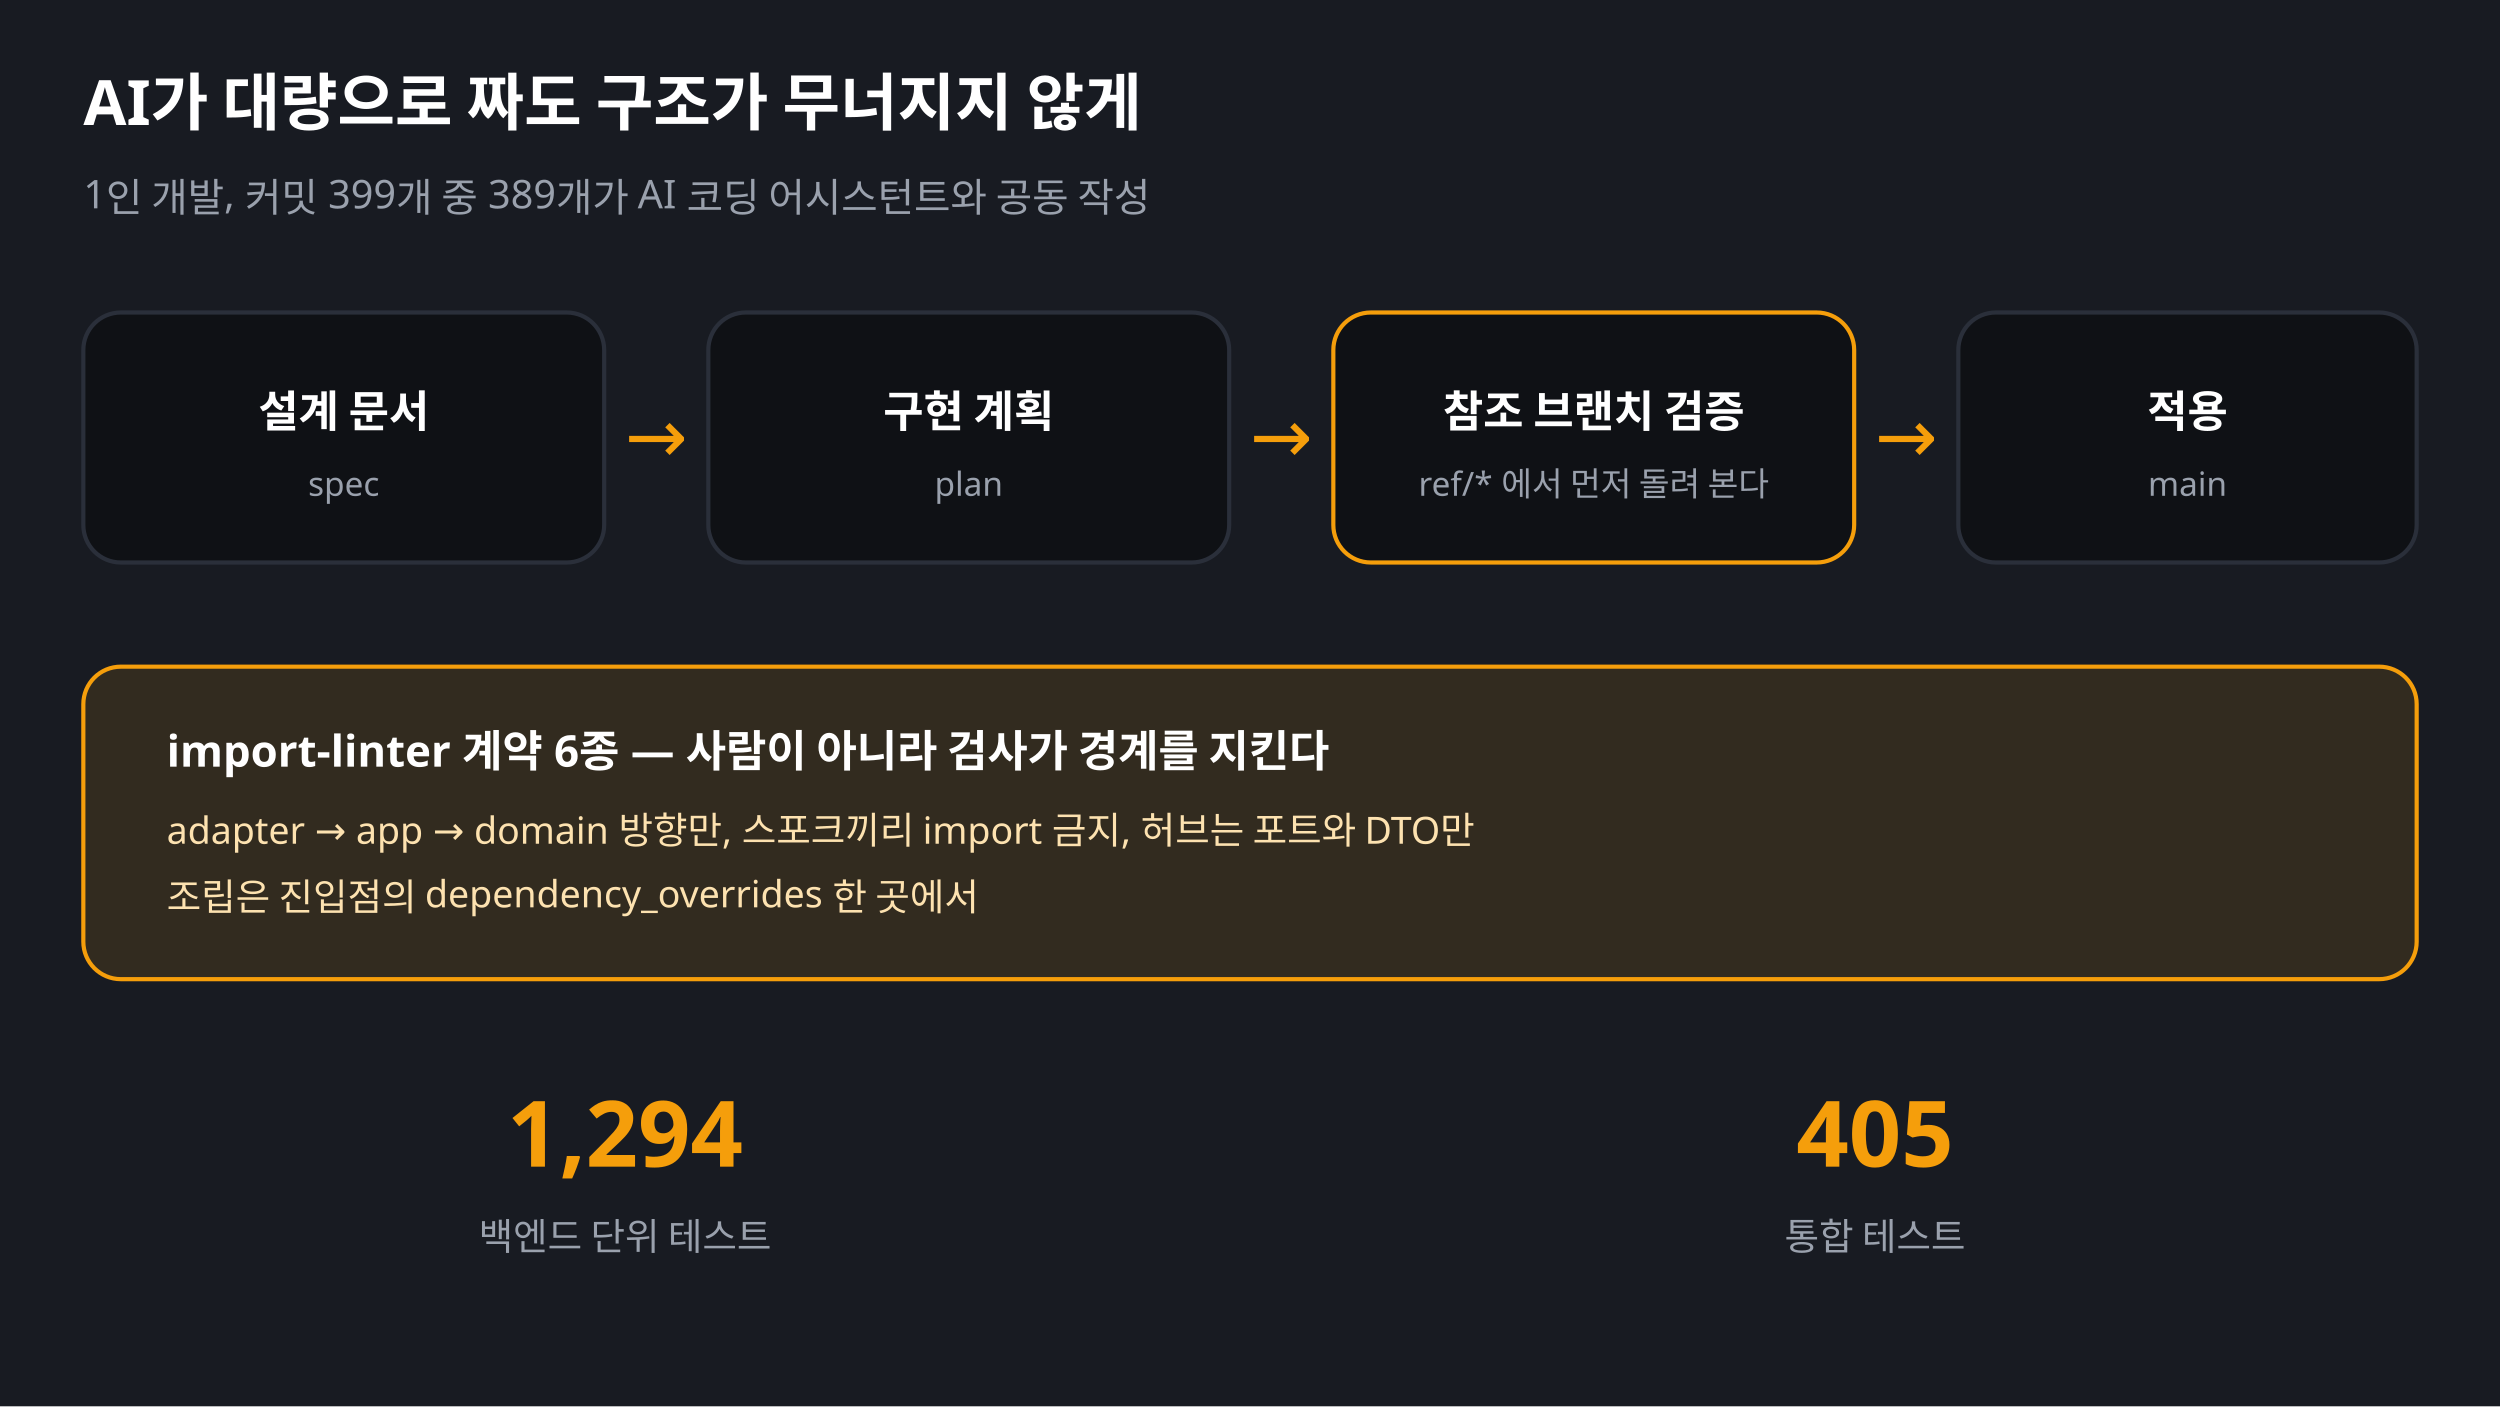
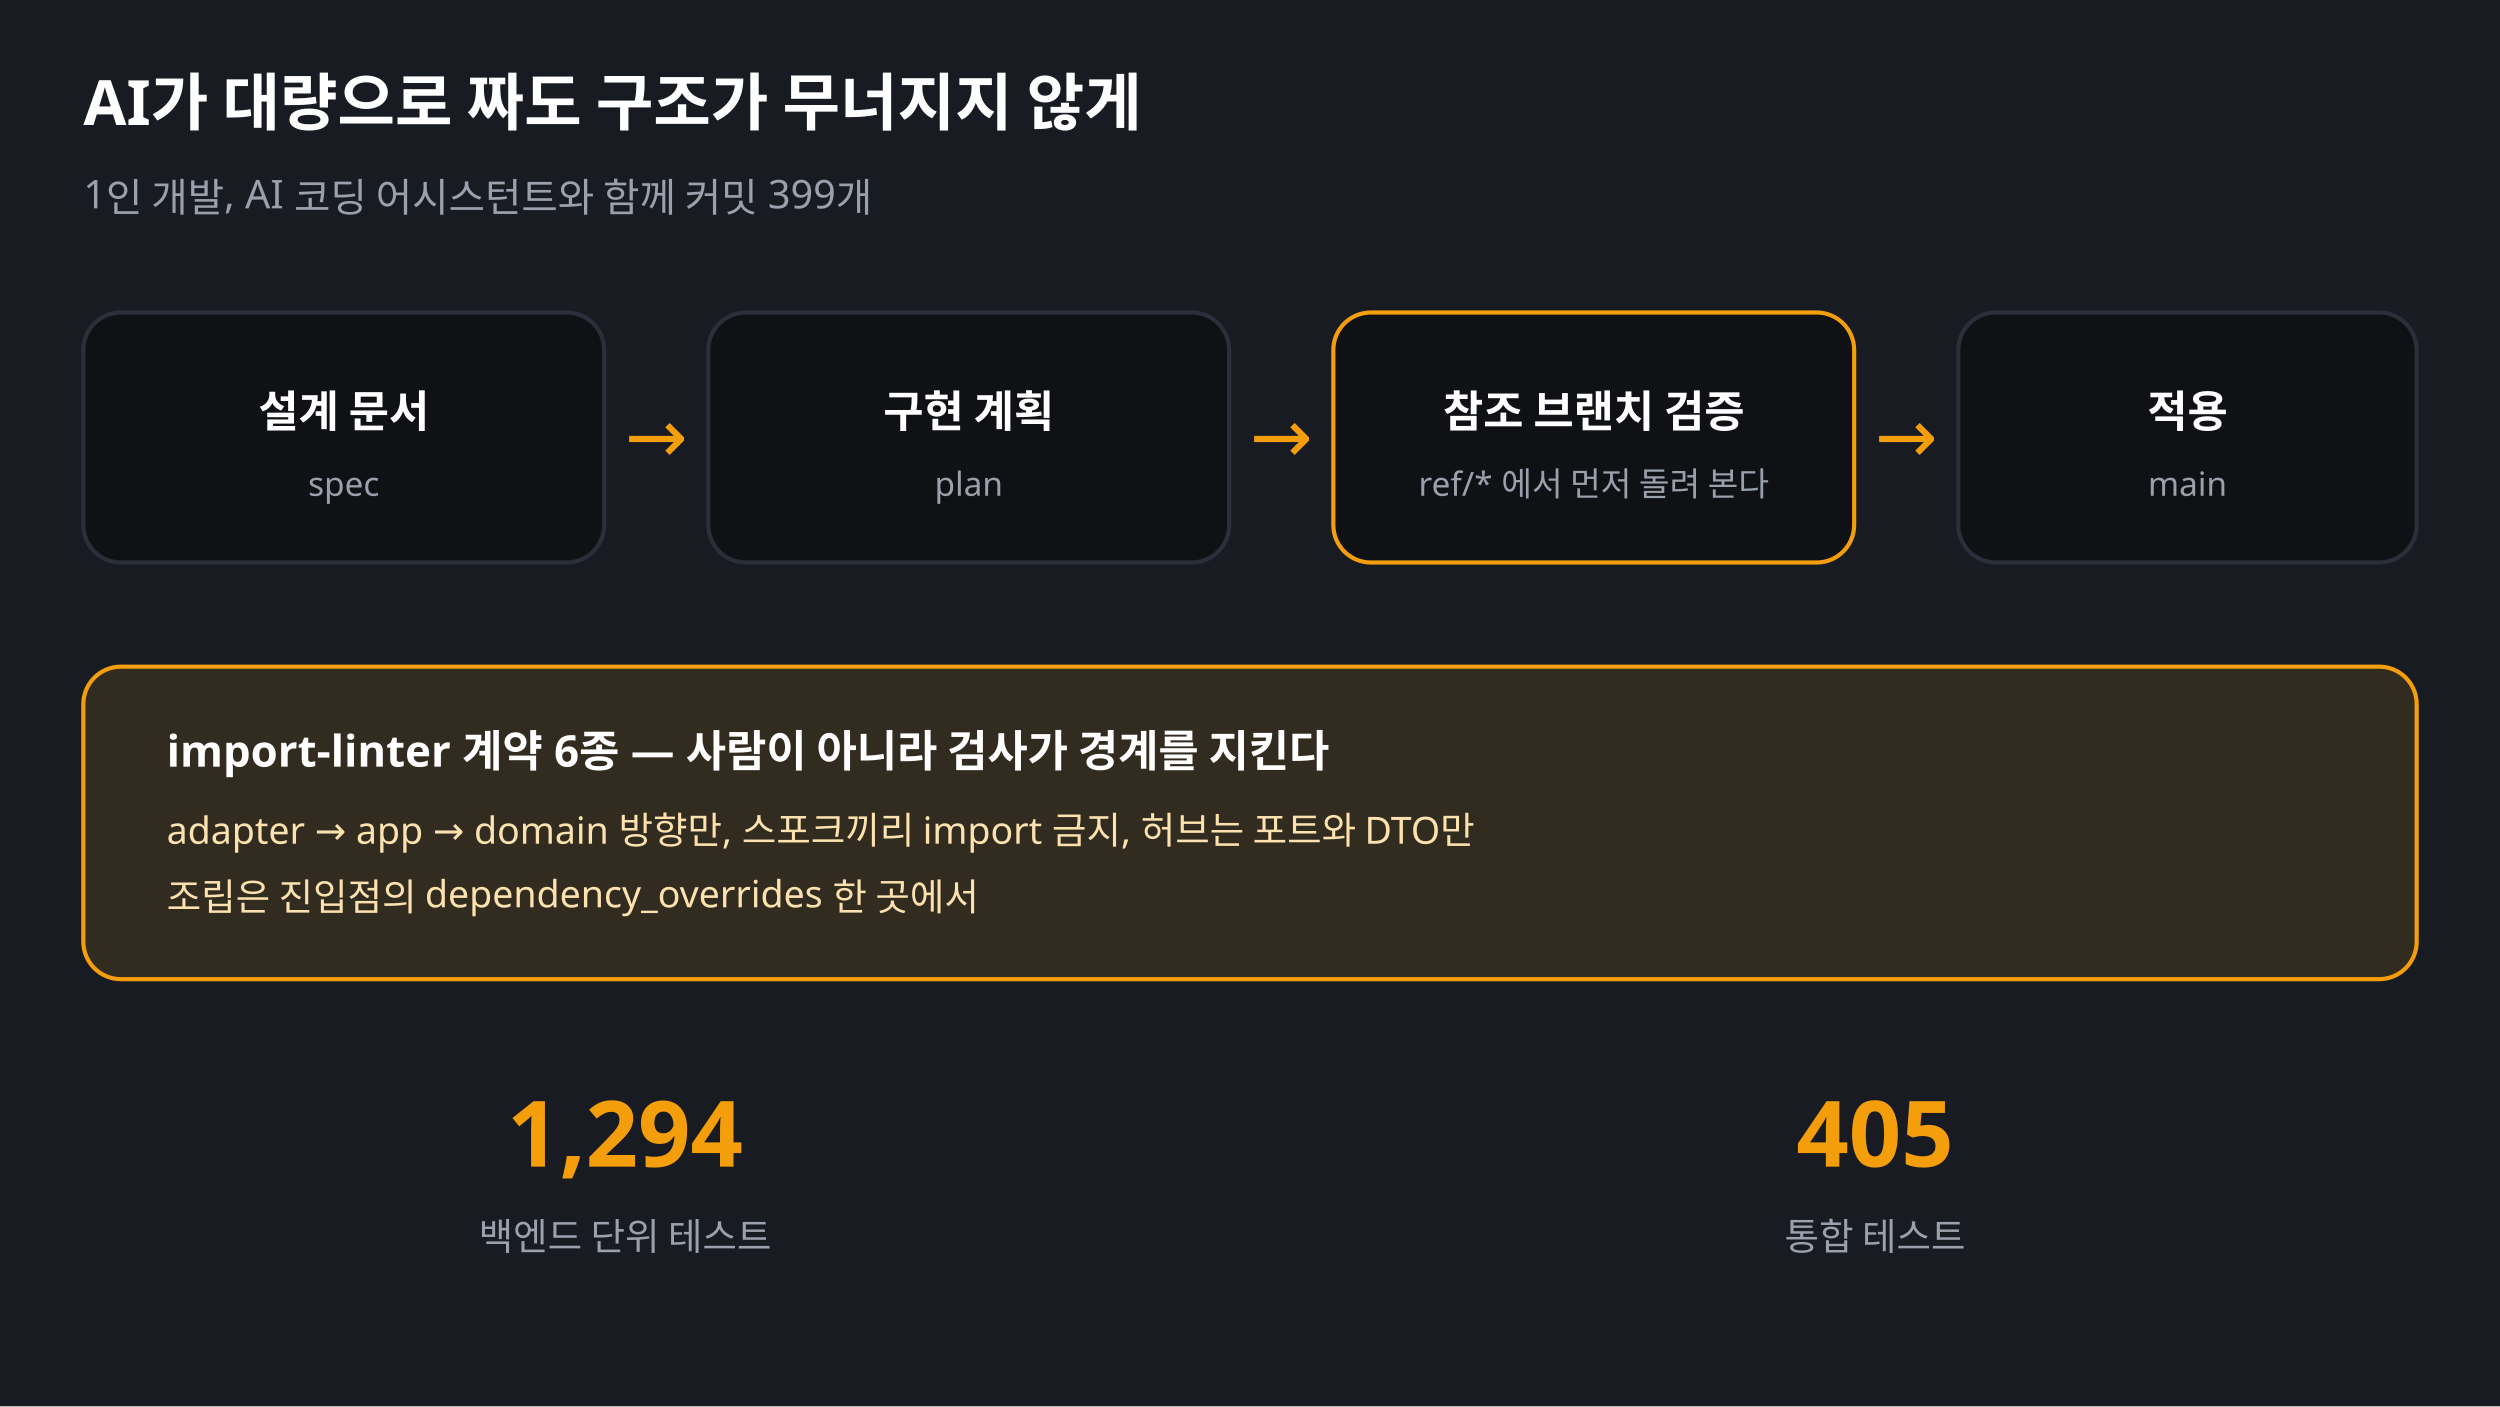
<svg xmlns="http://www.w3.org/2000/svg" viewBox="0 0 1200 675" font-family="Pretendard, 'Apple SD Gothic Neo', sans-serif">
  <rect width="1200" height="675" fill="#181b22" />
  <text x="40" y="60" fill="#fff" font-size="30" font-weight="700">AI가 대량으로 짜도 구조가 무너지지 않게</text>
-   <text x="40" y="100" fill="#9aa1ad" font-size="19">1인 개발, 커밋 399개 중 389개가 AI 코딩 어시스턴트와 공동 작성</text>
+   <text x="40" y="100" fill="#9aa1ad" font-size="19">1인 개발, AI 코딩 어시스턴트와 함께 커밋 399개</text>
  <g font-size="21" font-weight="700" text-anchor="middle">
    <rect x="40" y="150" width="250" height="120" rx="18" fill="#0f1115" stroke="#2a2f3a" stroke-width="2" />
    <text x="165" y="205" fill="#fff">설계 문서</text>
    <text x="165" y="238" fill="#9aa1ad" font-size="16" font-weight="400">spec</text>
    <rect x="340" y="150" width="250" height="120" rx="18" fill="#0f1115" stroke="#2a2f3a" stroke-width="2" />
    <text x="465" y="205" fill="#fff">구현 계획</text>
    <text x="465" y="238" fill="#9aa1ad" font-size="16" font-weight="400">plan</text>
    <rect x="640" y="150" width="250" height="120" rx="18" fill="#0f1115" stroke="#f59e0b" stroke-width="2" />
    <text x="765" y="205" fill="#fff">참조 브랜치 검증</text>
    <text x="765" y="238" fill="#9aa1ad" font-size="16" font-weight="400">ref/* 에서 먼저 돌려 본다</text>
    <rect x="940" y="150" width="220" height="120" rx="18" fill="#0f1115" stroke="#2a2f3a" stroke-width="2" />
    <text x="1050" y="205" fill="#fff">적용</text>
    <text x="1050" y="238" fill="#9aa1ad" font-size="16" font-weight="400">main</text>
  </g>
  <g fill="#f59e0b" font-size="36" text-anchor="middle">
    <text x="315" y="222">→</text>
    <text x="615" y="222">→</text>
    <text x="915" y="222">→</text>
  </g>
  <rect x="40" y="320" width="1120" height="150" rx="18" fill="#f59e0b" fill-opacity="0.12" stroke="#f59e0b" stroke-width="2" />
  <text x="80" y="368" fill="#fff" font-size="21" font-weight="700">import-linter 계약 6종 — 사람이 아니라 검사가 경계를 지킨다</text>
  <text x="80" y="405" fill="#fde2b0" font-size="18">adapter → app → domain 방향만, 스포크끼리 import 금지, 허브는 포트와 DTO만</text>
  <text x="80" y="437" fill="#fde2b0" font-size="18">조립은 진입점의 dependency_overrides 한 곳에서</text>
  <g font-size="44" font-weight="700" fill="#f59e0b" text-anchor="middle">
    <text x="300" y="560">1,294</text>
    <text x="900" y="560">405</text>
  </g>
  <g font-size="18" fill="#9aa1ad" text-anchor="middle">
    <text x="300" y="600">백엔드 단위 테스트</text>
    <text x="900" y="600">통합 테스트</text>
  </g>
</svg>
